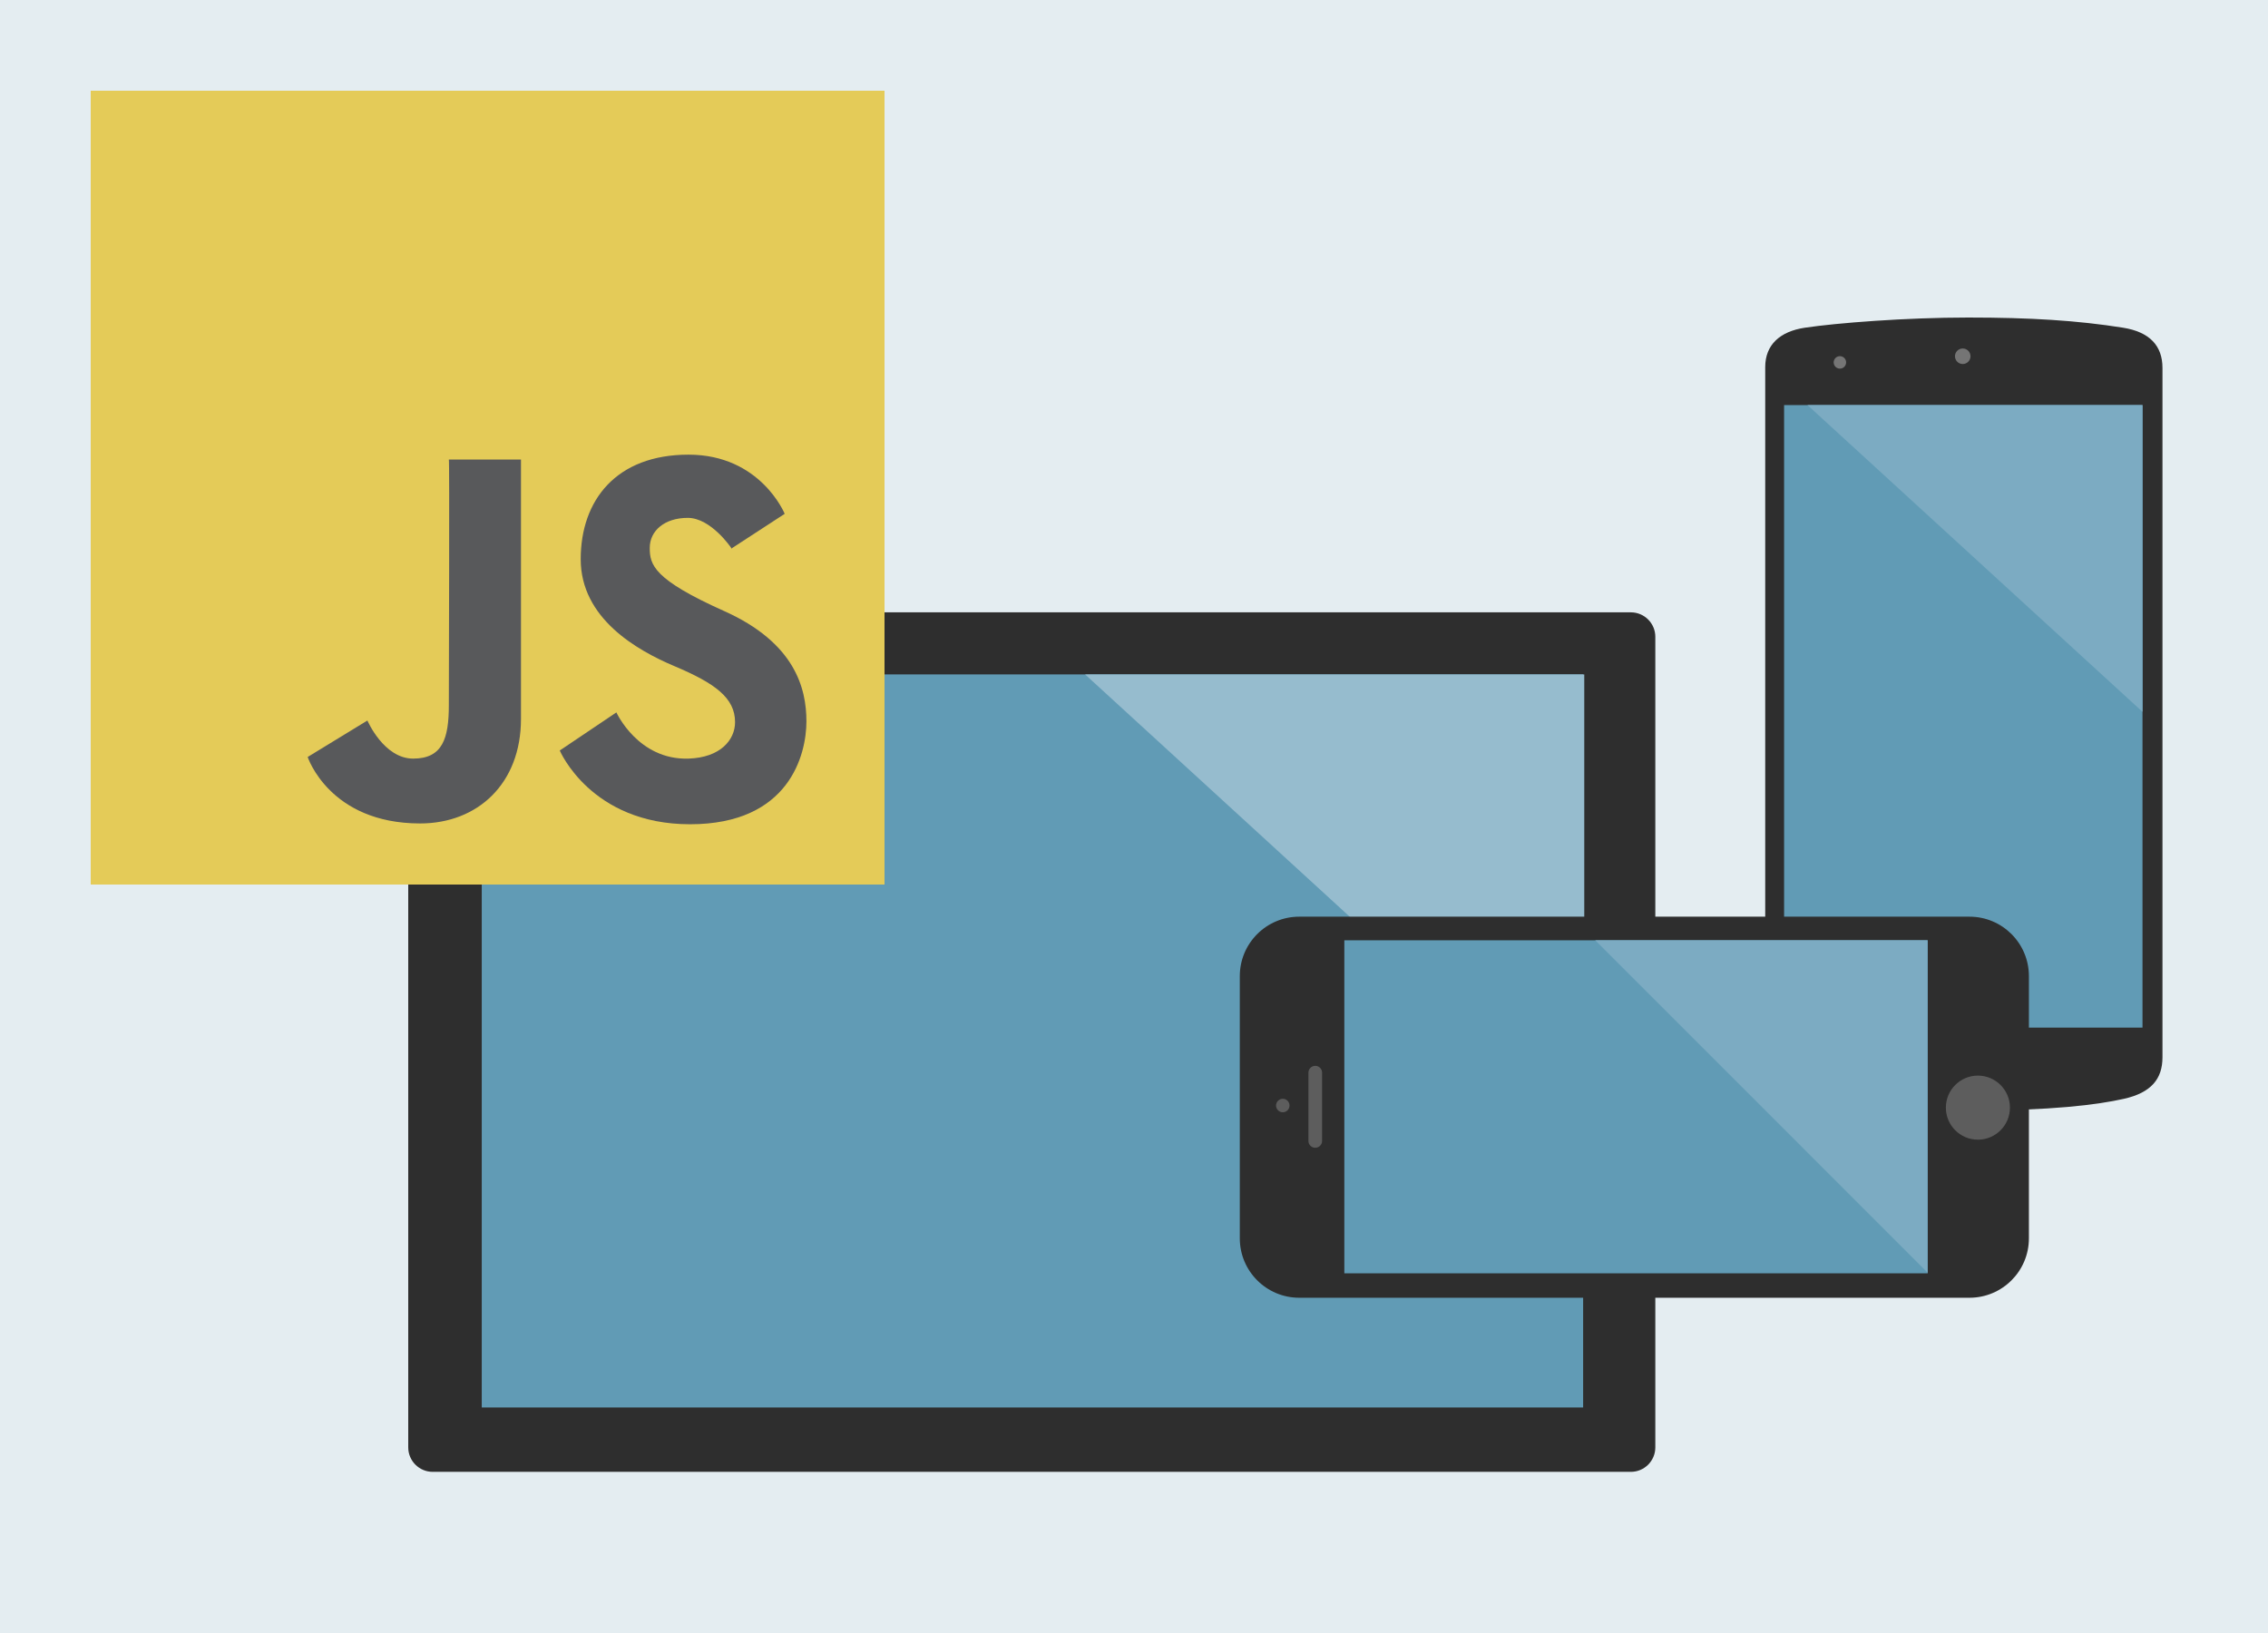
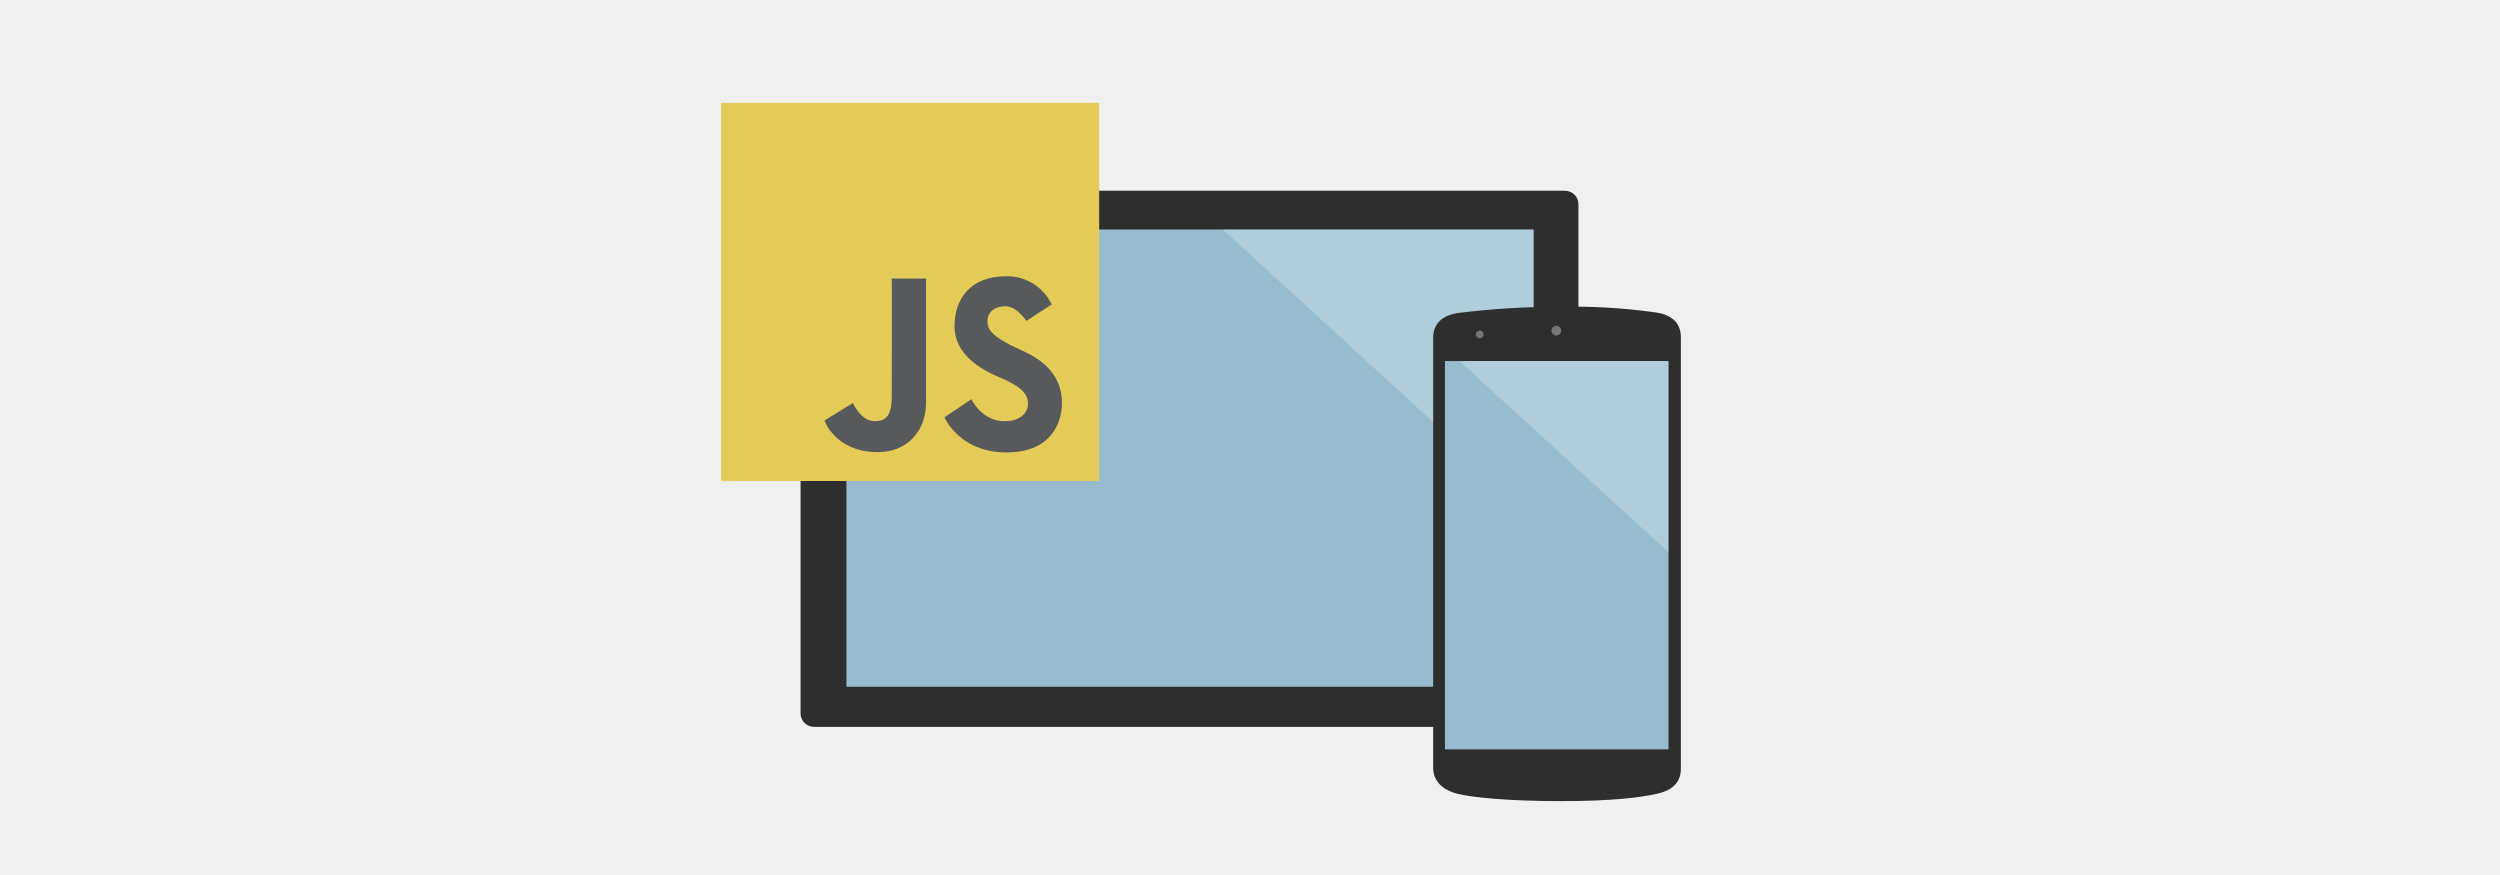
- <svg xmlns="http://www.w3.org/2000/svg" version="1.1" id="Layer_1" x="0px" y="0px" viewBox="0 0 200 144" style="enable-background:new 0 0 200 144;" xml:space="preserve">
-   <style type="text/css">
- 	.st0{fill:#E4EDF1;}
- 	.st1{fill:#E3E3E3;}
- 	.st2{fill:#5E5E5E;}
- 	.st3{fill:#2E2E2E;}
- 	.st4{fill:#7CABC2;}
- 	.st5{fill:#96BCCE;}
- 	.st6{fill:#2C3E50;}
- 	.st7{clip-path:url(#SVGID_2_);fill:#447995;}
- 	.st8{fill:#FFFFFF;}
- 	
- 		.st9{fill-rule:evenodd;clip-rule:evenodd;fill:none;stroke:#E3E3E3;stroke-width:1.309;stroke-linecap:round;stroke-linejoin:round;stroke-miterlimit:10;stroke-dasharray:1.309,2.618;}
- 	.st10{fill:#5D5D5D;}
- 	.st11{fill:#C7C7C7;}
- 	.st12{fill:none;stroke:#909090;stroke-width:1.174;stroke-miterlimit:10;stroke-dasharray:2.349,3.523;}
- 	.st13{fill:#395B71;}
- 	.st14{fill-rule:evenodd;clip-rule:evenodd;fill:#395B71;}
- 	.st15{fill-rule:evenodd;clip-rule:evenodd;fill:#2E2E2E;}
- 	.st16{fill:#2C3E58;}
- 	.st17{fill:#447995;}
- 	.st18{fill:none;}
- 	.st19{fill:#4889A8;}
- 	.st20{fill:#929090;}
- 	.st21{fill:#96BBCD;}
- 	.st22{fill:#3A5C71;}
- 	.st23{fill:#757575;}
- 	.st24{fill:#682A7A;}
- 	.st25{fill:#478AA9;}
- 	.st26{fill:#672A79;}
- 	.st27{fill:#334D63;}
- 	.st28{fill:#5D5F5E;}
- 	.st29{fill:#FAB516;}
- 	.st30{fill:#F5891F;}
- 	.st31{fill:#CB6D29;}
- 	.st32{fill:#171717;}
- 	.st33{fill:#CADEE6;}
- 	.st34{opacity:0.41;fill:#929090;}
- 	.st35{clip-path:url(#SVGID_4_);}
- 	.st36{clip-path:url(#SVGID_6_);}
- 	.st37{fill:#FE8B0C;}
- 	.st38{fill:#231F20;}
- 	.st39{fill:#909090;}
- 	.st40{fill:#2E2E2E;stroke:#8F8F8F;stroke-width:0.751;stroke-miterlimit:10;}
- 	.st41{fill:#8F8F8F;}
- 	.st42{fill:#C6C6C6;}
- 	.st43{fill:#777677;}
- 	.st44{fill:#D9DCE1;}
- 	.st45{clip-path:url(#SVGID_8_);}
- 	.st46{fill:none;stroke:#909090;stroke-miterlimit:10;stroke-dasharray:2,2;}
- 	.st47{fill:#ACACAC;}
- 	.st48{fill-rule:evenodd;clip-rule:evenodd;fill:#7CABC2;}
- 	.st49{fill-rule:evenodd;clip-rule:evenodd;fill:#478AA9;}
- 	.st50{clip-path:url(#SVGID_10_);}
- 	.st51{clip-path:url(#SVGID_12_);}
- 	.st52{fill:#7DB912;}
- 	.st53{fill:#B2B9C2;}
- 	.st54{fill:#B0CDDA;}
- 	.st55{clip-path:url(#SVGID_14_);fill:#333333;}
- 	.st56{clip-path:url(#SVGID_14_);fill:none;}
- 	.st57{clip-path:url(#SVGID_14_);fill:#7DB912;}
- 	.st58{clip-path:url(#SVGID_14_);fill:#FFFFFF;}
- 	.st59{clip-path:url(#SVGID_16_);fill:#333333;}
- 	.st60{clip-path:url(#SVGID_16_);fill:none;}
- 	.st61{clip-path:url(#SVGID_16_);fill:#395B71;}
- 	.st62{clip-path:url(#SVGID_16_);fill:#FFFFFF;}
- 	.st63{clip-path:url(#SVGID_16_);fill:#D1D2D2;}
- 	.st64{clip-path:url(#SVGID_18_);fill:#333333;}
- 	.st65{clip-path:url(#SVGID_18_);fill:none;}
- 	.st66{clip-path:url(#SVGID_18_);fill:#478AA9;}
- 	.st67{clip-path:url(#SVGID_18_);fill:#FFFFFF;}
- 	.st68{fill:#F58B20;}
- 	.st69{fill:#2B2B2B;}
- 	.st70{fill:#3B77AD;}
- 	.st71{fill:#F7CD13;}
- 	.st72{fill:#464646;}
- 	.st73{fill:#929497;}
- 	.st74{fill:#A6A8AB;}
- 	.st75{fill:#2F75BB;}
- 	.st76{fill:none;stroke:#757575;stroke-width:0.502;stroke-miterlimit:10;}
- 	.st77{fill:#3C88C6;}
- 	.st78{fill:#E4CB58;}
- 	.st79{fill:#58595B;}
- 	.st80{fill:#007ACC;}
- 	.st81{fill:#E4E4E5;}
- 	.st82{fill:#E73F24;}
- 	.st83{fill:#F58B23;}
- 	.st84{fill:#ADADAD;}
- 	.st85{fill:#959595;}
- 	.st86{fill-rule:evenodd;clip-rule:evenodd;fill:none;stroke:#E3E3E3;stroke-width:1.16;stroke-miterlimit:10;}
- 	.st87{fill-rule:evenodd;clip-rule:evenodd;fill:none;stroke:#4889A8;stroke-width:1.16;stroke-miterlimit:10;}
- 	.st88{fill-rule:evenodd;clip-rule:evenodd;fill:none;stroke:#0C8A44;stroke-width:1.16;stroke-miterlimit:10;}
- 	.st89{fill:#DB58DB;}
- 	.st90{fill:#B4079C;}
- 	.st91{fill:#9A37AF;}
- 	.st92{fill:#721481;}
- 	.st93{fill:#73AA24;}
- 	.st94{fill:#05930C;}
- 	.st95{fill:#2581BF;}
- 	.st96{fill:#004E8C;}
- 	.st97{fill:none;stroke:#909090;stroke-width:0.92;stroke-miterlimit:10;}
- 	.st98{fill:none;stroke:#909090;stroke-width:0.949;stroke-miterlimit:10;}
- 	.st99{fill:none;stroke:#909090;stroke-width:0.899;stroke-miterlimit:10;}
- 	.st100{fill:none;stroke:#909090;stroke-width:0.848;stroke-miterlimit:10;}
- 	.st101{fill:none;stroke:#909090;stroke-width:0.797;stroke-miterlimit:10;}
- 	.st102{fill:none;stroke:#909090;stroke-width:0.747;stroke-miterlimit:10;}
- 	.st103{fill:none;stroke:#909090;stroke-width:0.696;stroke-miterlimit:10;}
- 	.st104{fill:none;stroke:#447995;stroke-miterlimit:10;}
- 	.st105{fill:#FFFFFF;stroke:#96BCCE;stroke-width:0.75;stroke-miterlimit:10;}
- 	.st106{clip-path:url(#SVGID_20_);}
- 	.st107{fill:#08BBF1;}
- 	.st108{fill:#0AA5E2;}
- 	.st109{fill:#B2D7F0;}
- 	.st110{fill:#181717;}
- 	.st111{fill:#F3AF21;}
- 	.st112{fill:none;stroke:#5D5D5D;stroke-width:0.835;stroke-miterlimit:10;}
- 	.st113{fill:none;stroke:#5D5D5D;stroke-width:1.353;stroke-miterlimit:10;}
- 	.st114{fill-rule:evenodd;clip-rule:evenodd;fill:#7DB912;}
- 	.st115{fill:#333333;}
- 	.st116{fill:none;stroke:#FFFFFF;stroke-width:0.225;stroke-linecap:round;stroke-linejoin:round;stroke-miterlimit:10;}
- 	.st117{fill:#737374;}
- 	.st118{fill:#515050;}
- 	.st119{fill:none;stroke:#000000;stroke-width:0.45;stroke-miterlimit:1;}
- 	.st120{fill:#619BB5;}
- 	.st121{fill:none;stroke:#395B71;stroke-width:0.234;stroke-miterlimit:10;}
- 	.st122{fill:#32383D;}
- 	.st123{fill:#00BCF2;}
- 	.st124{fill:#2C2737;}
- 	.st125{fill:#201D29;}
- 	.st126{fill:#22BAED;}
- 	.st127{fill:#221F1F;}
- 	.st128{clip-path:url(#SVGID_22_);}
- 	.st129{clip-path:url(#SVGID_24_);}
- 	.st130{fill:#5E615F;}
- 	.st131{fill:none;stroke:#767676;stroke-width:0.199;stroke-miterlimit:10;}
- 	.st132{fill:#699F63;}
- 	.st133{fill-rule:evenodd;clip-rule:evenodd;fill:#333333;}
- 	.st134{fill-rule:evenodd;clip-rule:evenodd;fill:#699F63;}
- 	.st135{clip-path:url(#XMLID_3_);}
- 	.st136{fill:url(#SVGID_25_);}
- 	.st137{fill:url(#SVGID_26_);}
- 	.st138{fill:url(#SVGID_27_);}
- 	.st139{fill:url(#SVGID_28_);}
- 	.st140{fill:url(#SVGID_29_);}
- 	.st141{fill:url(#SVGID_30_);}
- 	.st142{fill:#00890B;}
- 	.st143{clip-path:url(#SVGID_32_);}
- 	.st144{fill:#515150;}
- 	.st145{fill:#457994;}
- 	.st146{fill:#F16424;}
- 	.st147{fill:#8B6AB1;}
- 	.st148{fill:#5C2D91;}
- 	.st149{clip-path:url(#SVGID_34_);fill:#447995;}
- </style>
-   <rect x="0" class="st0" width="200" height="144" />
-   <g>
-     <g>
-       <path class="st3" d="M187.302,96.893c-2.381,0.536-6.428,1.041-13.651,1.041s-12.56-0.524-14.589-1.046s-3.399-1.74-3.399-3.662    V32.365c0-1.957,1.295-3.136,3.489-3.466C161.95,28.48,168.068,28,173.559,28s9.638,0.26,13.65,0.896    c2.352,0.373,3.485,1.592,3.485,3.547v60.789C190.695,95.152,189.683,96.357,187.302,96.893z" />
-       <rect x="157.327" y="35.721" class="st120" width="31.606" height="54.895" />
-       <circle class="st23" cx="173.081" cy="31.415" r="0.685" />
-       <circle class="st23" cx="162.248" cy="31.957" r="0.55" />
-       <polygon class="st4" points="188.933,62.769 188.933,35.718 159.388,35.718   " />
-     </g>
-     <g>
-       <g>
-         <path class="st3" d="M143.815,129.789H38.157c-1.191,0-2.157-0.966-2.157-2.157V56.154c0-1.191,0.966-2.157,2.157-2.157h105.658     c1.191,0,2.157,0.966,2.157,2.157v71.477C145.972,128.823,145.006,129.789,143.815,129.789z" />
-         <rect x="42.483" y="59.47" class="st120" width="97.123" height="64.643" />
-         <polygon class="st28" points="141.676,92.954 144.224,93.273 144.224,90.672 141.676,90.991    " />
-         <polygon class="st5" points="139.706,99.773 139.706,59.474 95.691,59.474    " />
-       </g>
-     </g>
-     <g>
-       <g>
-         <path class="st3" d="M178.916,86.075v23.121c0,2.895-2.347,5.241-5.241,5.241h-59.104c-2.895,0-5.241-2.347-5.241-5.241V86.075     c0-2.895,2.347-5.241,5.241-5.241h59.104C176.57,80.834,178.916,83.181,178.916,86.075z" />
-         <rect x="129.588" y="71.876" transform="matrix(4.493834e-11 -1 1 4.493834e-11 46.6727 241.8703)" class="st120" width="29.366" height="51.447" />
-         <circle class="st10" cx="113.121" cy="97.487" r="0.595" />
-         <circle class="st10" cx="174.418" cy="97.673" r="2.825" />
-         <g>
-           <path class="st10" d="M116.586,94.588v6.022c0,0.332-0.27,0.602-0.602,0.602c-0.333,0-0.602-0.27-0.602-0.602v-6.022      c0-0.332,0.27-0.602,0.602-0.602C116.316,93.986,116.586,94.255,116.586,94.588z" />
-         </g>
-       </g>
-       <polygon class="st4" points="169.977,112.218 169.977,82.913 140.673,82.913   " />
-     </g>
-   </g>
-   <g>
-     <rect x="8" y="8" class="st78" width="70" height="70" />
-     <g>
-       <path class="st79" d="M39.581,40.521h6.361c0,0,0,17.154,0,22.872s-3.83,9.22-8.892,9.22c-8.003,0-9.918-5.861-9.918-5.861    l5.267-3.216c0,0,1.436,3.359,4.035,3.359s3.146-1.787,3.146-4.717C39.581,59.248,39.649,40.45,39.581,40.521z" />
-       <path class="st79" d="M64.478,48.383l4.719-3.073c0,0-2.12-5.218-8.481-5.218s-9.507,4.003-9.507,9.22s4.953,8.032,8.276,9.435    c3.557,1.501,5.335,2.788,5.335,4.932c0,1.572-1.301,3.126-4.104,3.216c-4.446,0.143-6.361-4.074-6.361-4.074l-4.993,3.359    c0,0,2.736,6.504,11.491,6.504s10.26-6.147,10.26-9.077c0-2.93-1.026-6.933-7.25-9.721c-6.224-2.788-6.566-4.074-6.566-5.575    s1.3-2.645,3.351-2.645c2.052,0,3.83,2.645,3.83,2.645" />
-     </g>
-   </g>
+ <svg xmlns="http://www.w3.org/2000/svg" id="Layer_2" data-name="Layer 2" viewBox="0 0 400 140">
+   <defs>
+     <style>.cls-1{fill:#2e2e2e;}.cls-2{fill:#96bcce;}.cls-3{fill:#5d5f5e;}.cls-4{fill:#fff;opacity:0.25;}.cls-5{fill:#757575;}.cls-6{fill:#e4cb58;}.cls-7{fill:#58595b;}</style>
+   </defs>
+   <rect class="cls-1" x="128.09" y="30.52" width="124.46" height="85.78" rx="2.16" ry="2.16" />
+   <rect class="cls-2" x="135.43" y="36.72" width="109.92" height="73.16" />
+   <polygon class="cls-3" points="247.69 74.61 250.57 74.97 250.57 72.03 247.69 72.39 247.69 74.61" />
+   <polygon class="cls-4" points="245.46 82.33 245.46 36.72 195.65 36.72 245.46 82.33" />
+   <path class="cls-1" d="M265.12,127c-2.69.61-7.27,1.18-15.45,1.18s-14.21-.59-16.51-1.18-3.85-2-3.85-4.14V54c0-2.21,1.47-3.55,3.95-3.92a131.55,131.55,0,0,1,16.3-1A96.07,96.07,0,0,1,265,50c2.66.42,3.94,1.8,3.94,4v68.8C269,125,267.81,126.4,265.12,127Z" />
+   <rect class="cls-2" x="231.19" y="57.77" width="35.77" height="62.13" />
+   <circle class="cls-5" cx="249.02" cy="52.9" r="0.78" />
+   <circle class="cls-5" cx="236.76" cy="53.51" r="0.62" />
+   <polygon class="cls-4" points="266.96 88.38 266.96 57.77 233.53 57.77 266.96 88.38" />
+   <rect class="cls-6" x="115.37" y="16.46" width="60.5" height="60.5" />
+   <path class="cls-7" d="M142.67,44.57h5.5V64.34c0,4.94-3.31,8-7.68,8-6.92,0-8.57-5.07-8.57-5.07l4.55-2.78s1.24,2.9,3.49,2.9,2.72-1.54,2.72-4.08S142.73,44.51,142.67,44.57Z" />
+   <path class="cls-7" d="M164.19,51.37l4.08-2.66a7.88,7.88,0,0,0-7.33-4.51c-5.5,0-8.22,3.46-8.22,8s4.28,6.94,7.15,8.15c3.07,1.3,4.61,2.41,4.61,4.26,0,1.36-1.12,2.7-3.55,2.78-3.84.12-5.5-3.52-5.5-3.52l-4.32,2.9s2.36,5.62,9.93,5.62,8.87-5.31,8.87-7.85-.89-6-6.27-8.4S158,52.6,158,51.3,159.1,49,160.88,49s3.31,2.29,3.31,2.29" />
</svg>
